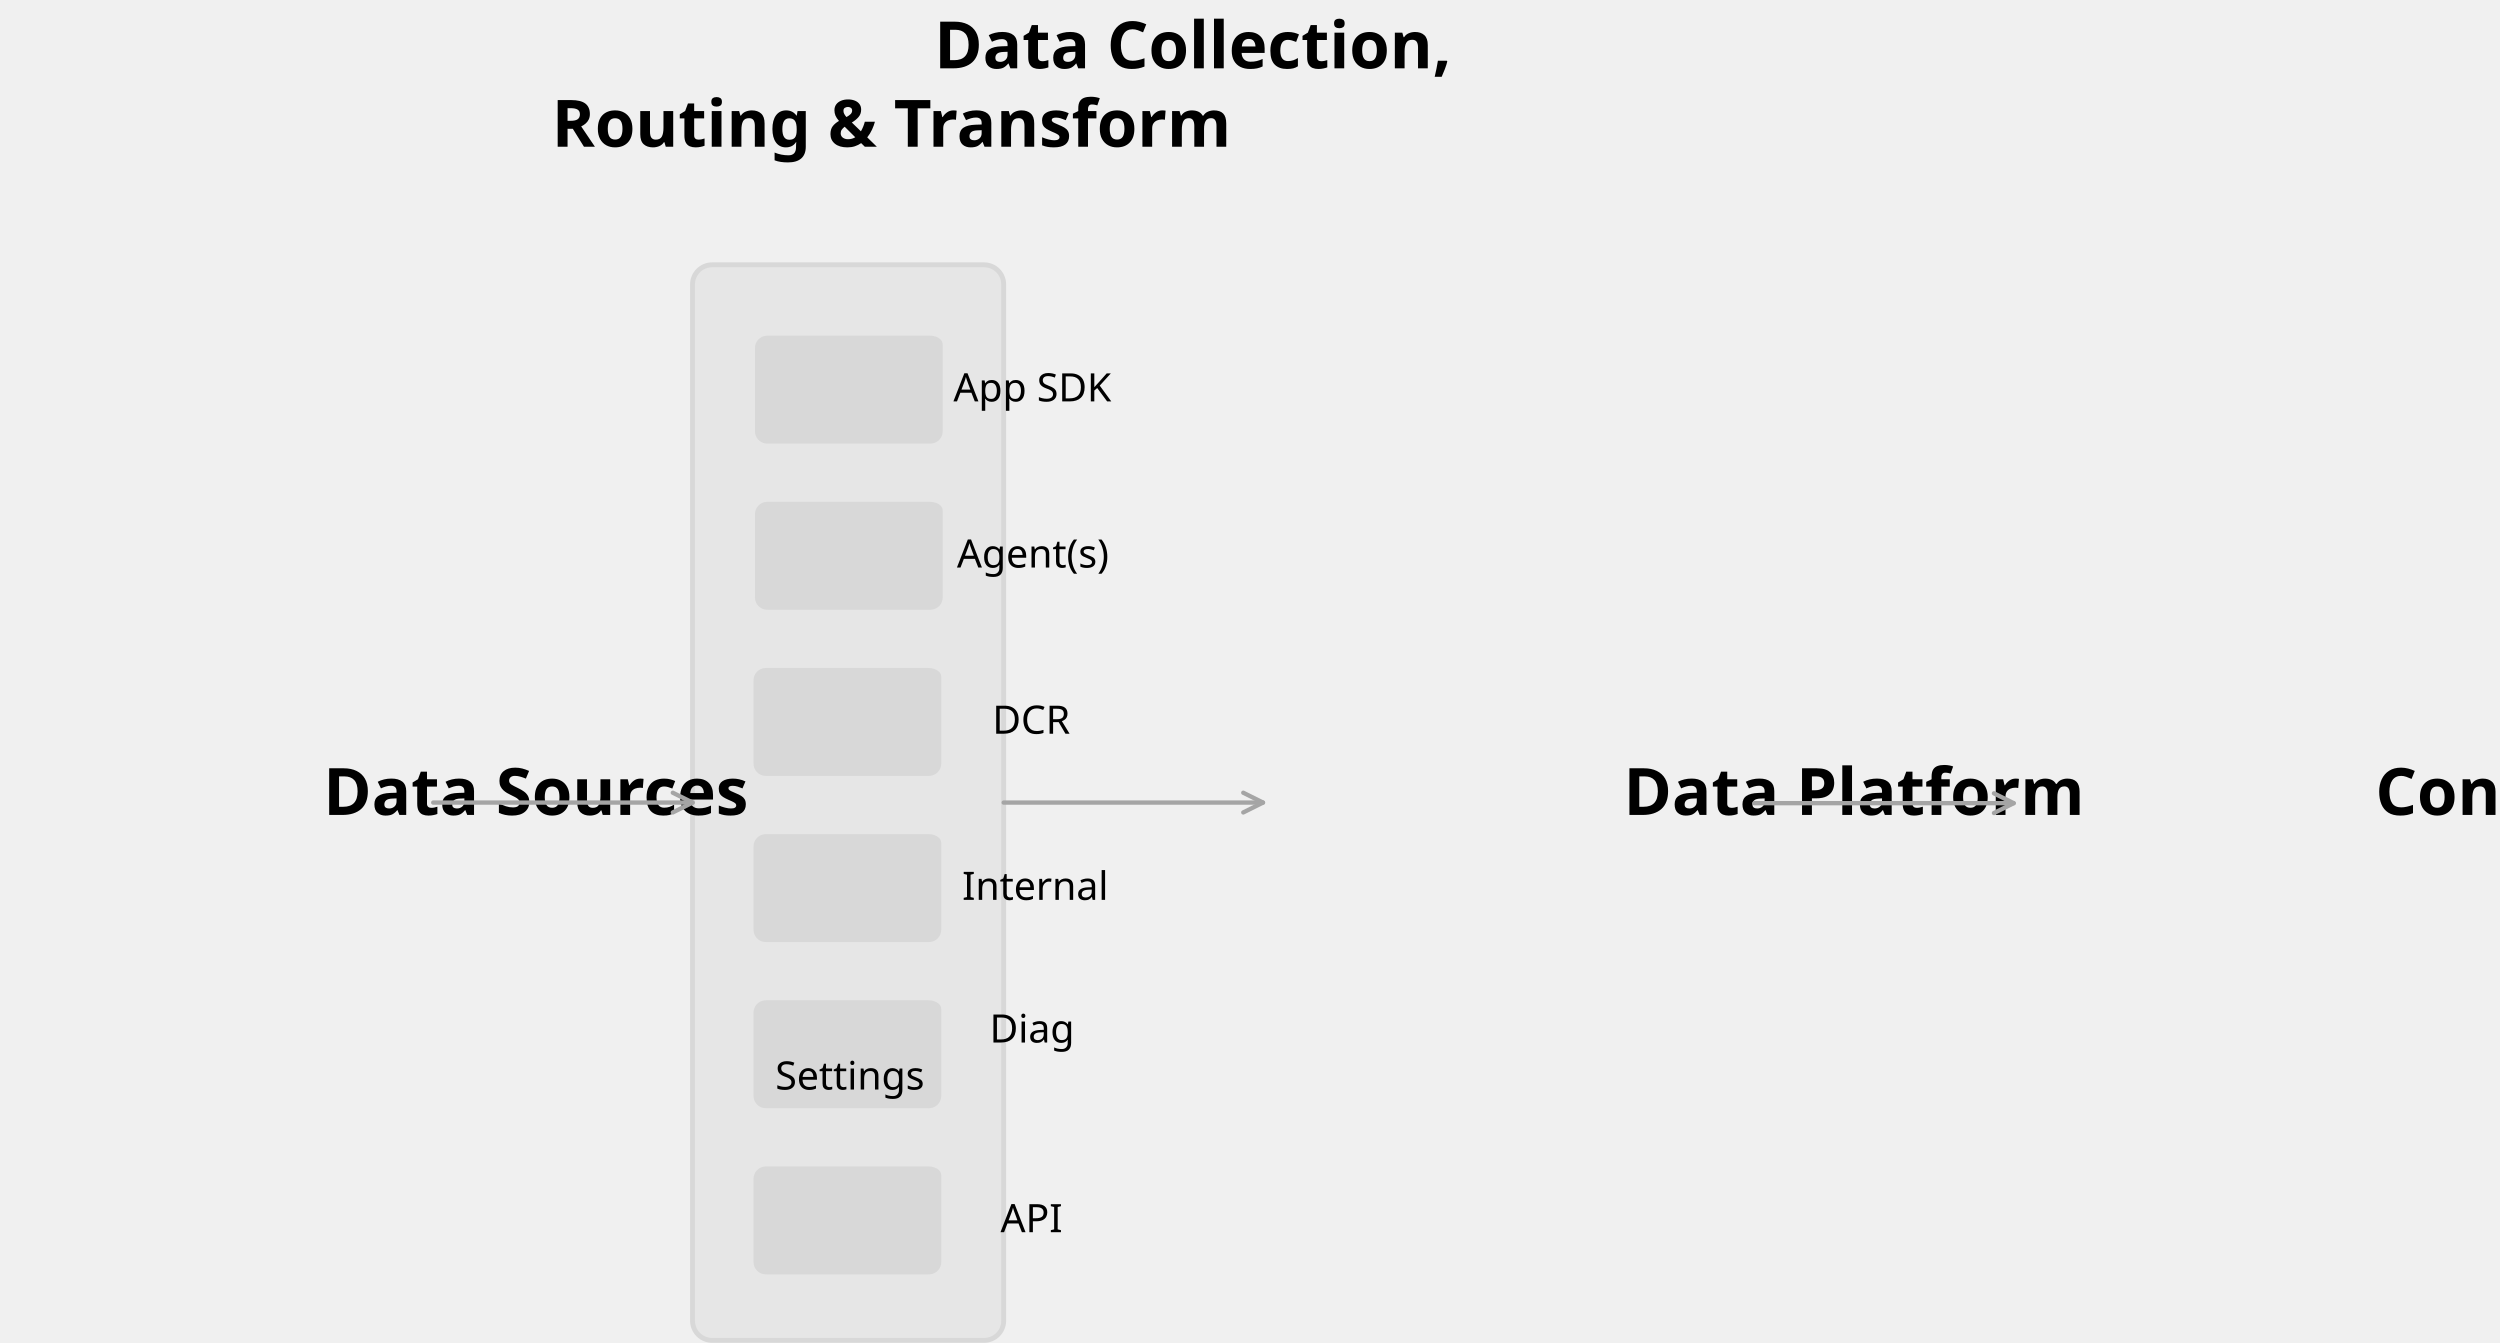
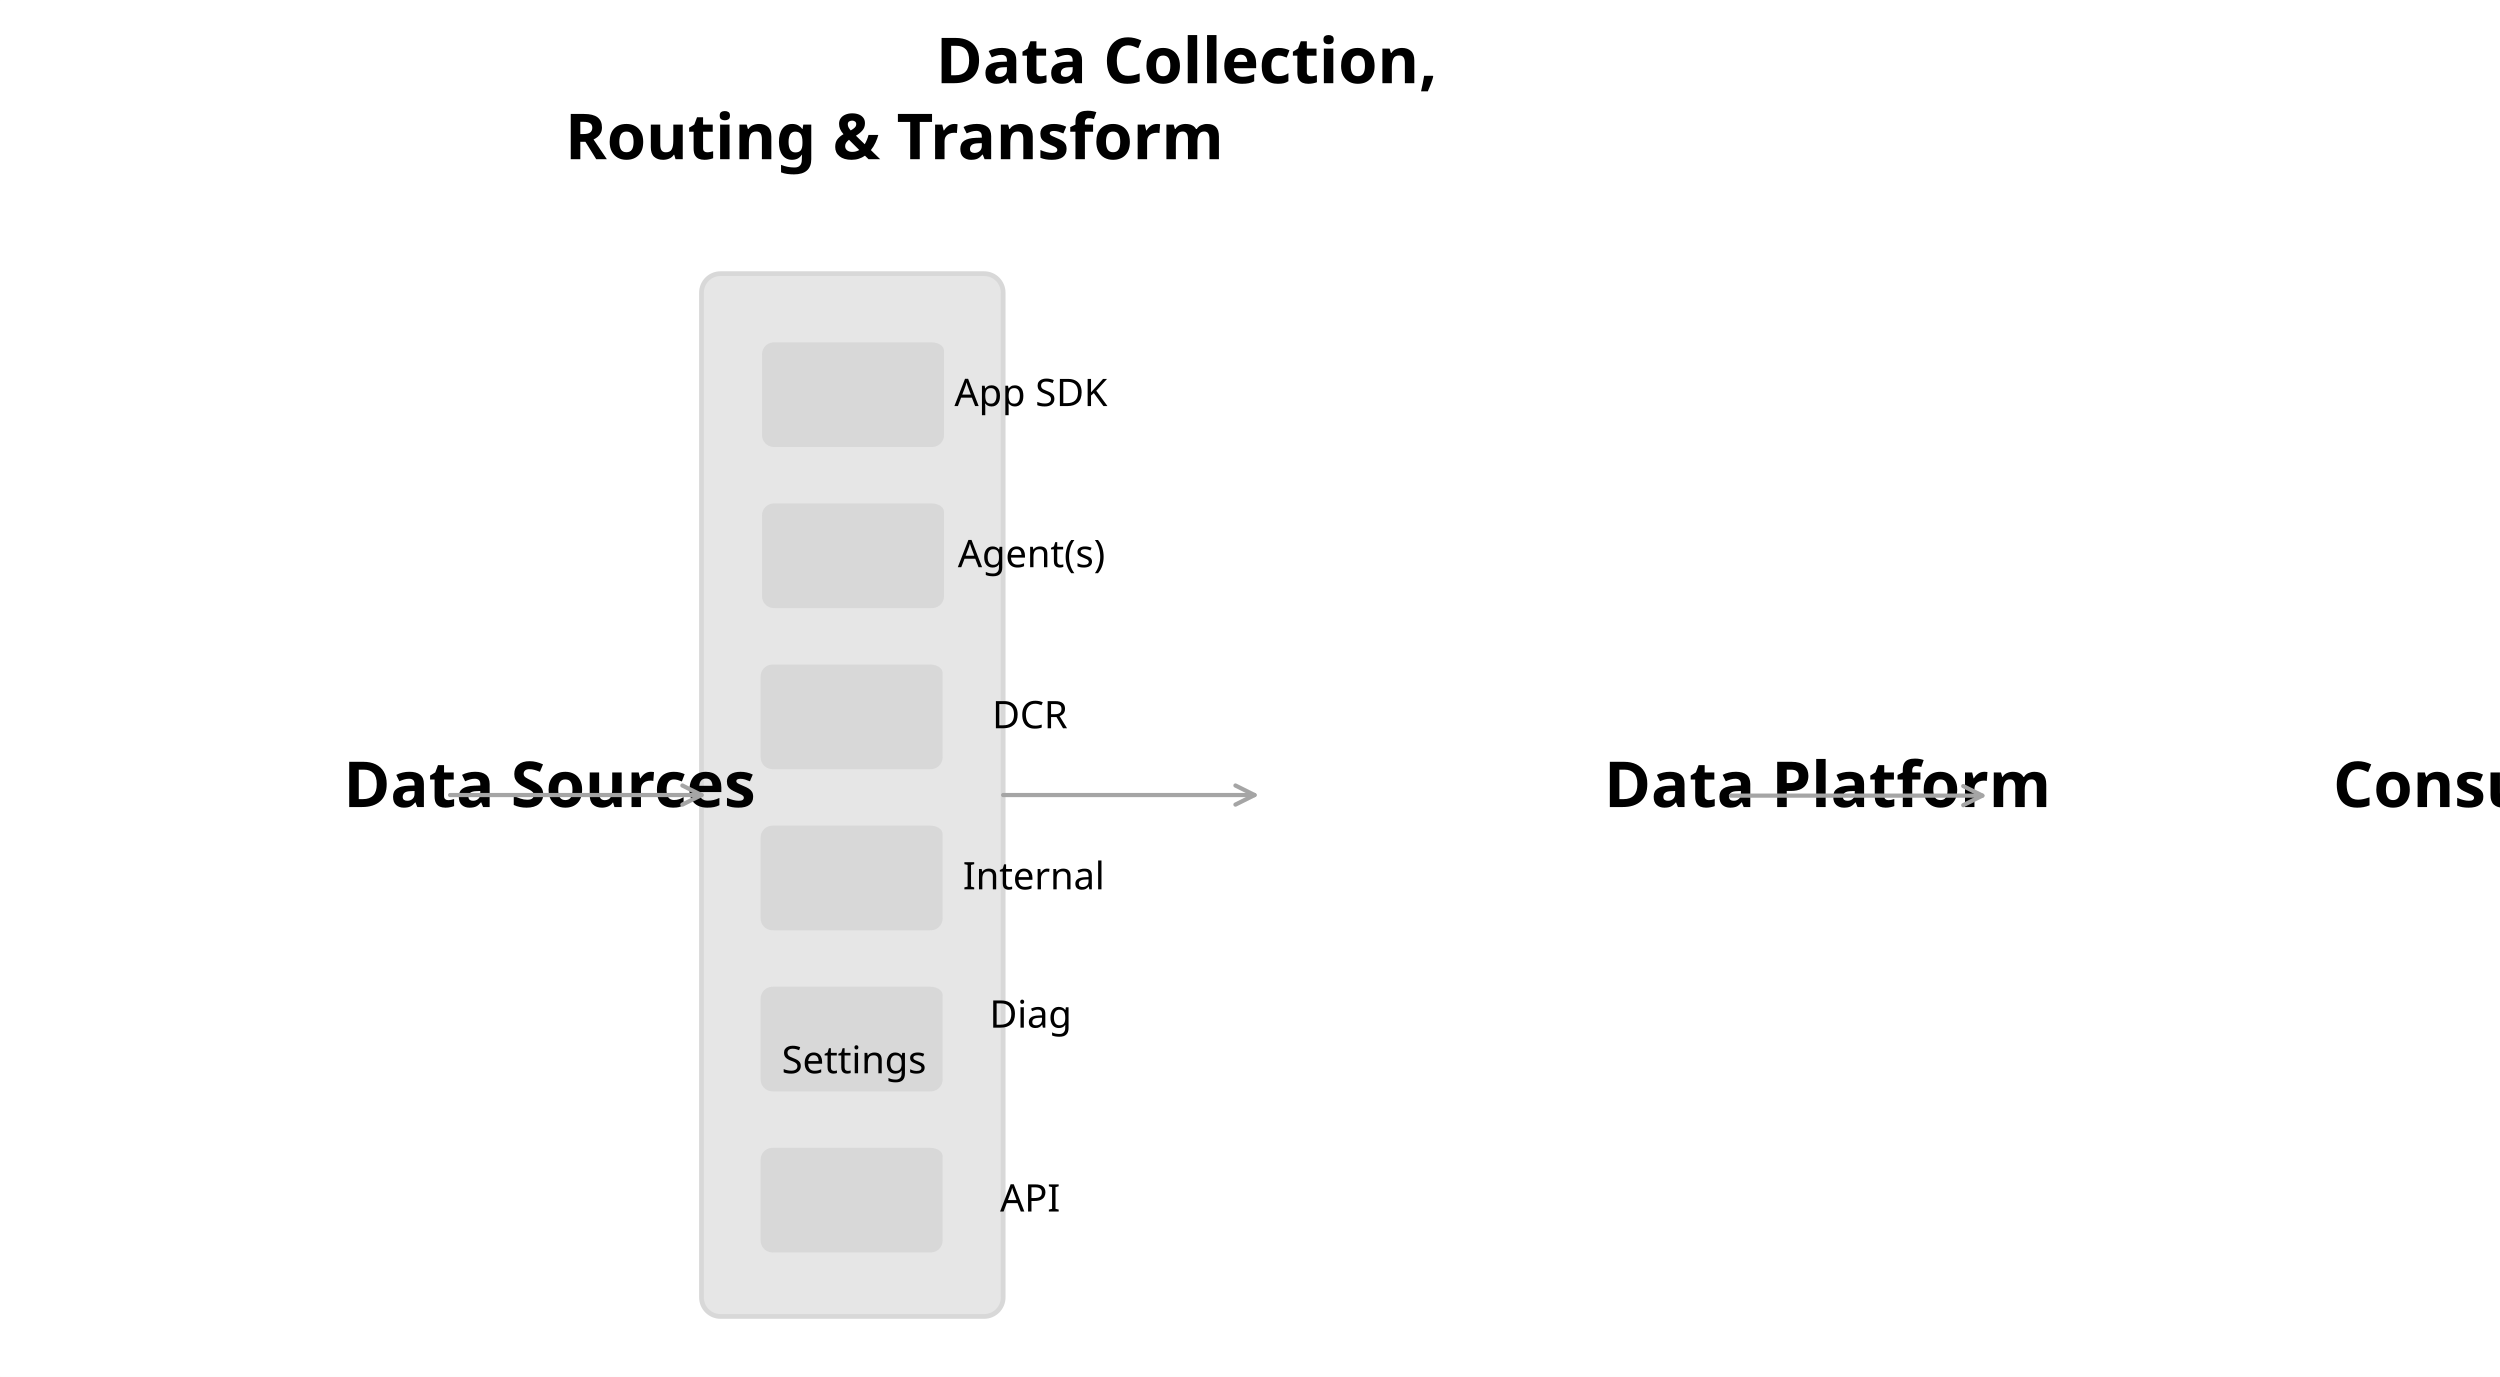
- <svg xmlns="http://www.w3.org/2000/svg" xmlns:ns1="http://schemas.microsoft.com/visio/2003/SVGExtensions/" xmlns:xlink="http://www.w3.org/1999/xlink" width="15.944in" height="8.564in" viewBox="0 0 1147.95 616.594" xml:space="preserve" color-interpolation-filters="sRGB" class="st9">
+ <svg xmlns="http://www.w3.org/2000/svg" xmlns:ns1="http://schemas.microsoft.com/visio/2003/SVGExtensions/" xmlns:xlink="http://www.w3.org/1999/xlink" width="16.444in" height="9.057in" viewBox="0 0 1184 652.139" xml:space="preserve" color-interpolation-filters="sRGB" class="st10">
  <ns1:documentProperties ns1:langID="1033" ns1:viewMarkup="false">
    <ns1:userDefs>
      <ns1:ud ns1:nameU="Ifc__CustomPropsLevel" ns1:val="VT0(0):26" />
      <ns1:ud ns1:nameU="visTLShowProps" ns1:prompt="" ns1:val="VT0(1):26" />
    </ns1:userDefs>
  </ns1:documentProperties>
  <style type="text/css">
	
- 		.st1 {fill:none;stroke:none;stroke-linecap:round;stroke-linejoin:round;stroke-width:0.75}
- 		.st2 {fill:#000000;font-family:Segoe UI Semibold;font-size:2.5em;font-weight:bold}
- 		.st3 {font-size:1em}
- 		.st4 {fill:#e6e6e6;stroke:#d8d8d8;stroke-linecap:round;stroke-linejoin:round;stroke-width:2.25}
- 		.st5 {fill:#d8d8d8;stroke:#d8d8d8;stroke-linecap:round;stroke-linejoin:round;stroke-width:2.25}
- 		.st6 {fill:#000000;font-family:Segoe UI Semibold;font-size:1.5em}
- 		.st7 {marker-end:url(#mrkr3-34);stroke:#a5a5a5;stroke-linecap:round;stroke-linejoin:round;stroke-width:2}
- 		.st8 {fill:#a5a5a5;fill-opacity:1;stroke:#a5a5a5;stroke-opacity:1;stroke-width:0.442}
- 		.st9 {fill:none;fill-rule:evenodd;font-size:12px;overflow:visible;stroke-linecap:square;stroke-miterlimit:3}
+ 		.st1 {fill:#ffffff;stroke:#ffffff;stroke-linecap:round;stroke-linejoin:round;stroke-width:0.5}
+ 		.st2 {fill:none;stroke:none;stroke-linecap:round;stroke-linejoin:round;stroke-width:0.75}
+ 		.st3 {fill:#000000;font-family:Segoe UI Semibold;font-size:2.5em;font-weight:bold}
+ 		.st4 {font-size:1em}
+ 		.st5 {fill:#e6e6e6;stroke:#d8d8d8;stroke-linecap:round;stroke-linejoin:round;stroke-width:2.25}
+ 		.st6 {fill:#d8d8d8;stroke:#d8d8d8;stroke-linecap:round;stroke-linejoin:round;stroke-width:2.25}
+ 		.st7 {fill:#000000;font-family:Segoe UI Semibold;font-size:1.5em}
+ 		.st8 {marker-end:url(#mrkr3-36);stroke:#a5a5a5;stroke-linecap:round;stroke-linejoin:round;stroke-width:2}
+ 		.st9 {fill:#a5a5a5;fill-opacity:1;stroke:#a5a5a5;stroke-opacity:1;stroke-width:0.442}
+ 		.st10 {fill:none;fill-rule:evenodd;font-size:12px;overflow:visible;stroke-linecap:square;stroke-miterlimit:3}
	
	</style>
  <defs id="Markers">
    <g id="lend3">
      <path d="M 2 1 L 0 0 L 2 -1 " style="stroke-linecap:round;stroke-linejoin:round;fill:none" />
    </g>
-     <marker id="mrkr3-34" class="st8" ns1:arrowType="3" ns1:arrowSize="2" orient="auto" markerUnits="strokeWidth" overflow="visible">
+     <marker id="mrkr3-36" class="st9" ns1:arrowType="3" ns1:arrowSize="2" orient="auto" markerUnits="strokeWidth" overflow="visible">
      <use xlink:href="#lend3" transform="scale(-2.26,-2.26) " />
    </marker>
  </defs>
  <g ns1:mID="0" ns1:index="1" ns1:groupContext="foregroundPage">
    <ns1:userDefs>
      <ns1:ud ns1:nameU="visNavType" ns1:val="VT0(1):26" />
    </ns1:userDefs>
    <ns1:pageProperties ns1:drawingScale="1" ns1:pageScale="1" ns1:drawingUnits="19" ns1:shadowOffsetX="9" ns1:shadowOffsetY="-9" />
-     <g id="shape16363-1" ns1:mID="16363" ns1:groupContext="shape" transform="translate(202.875,-565.025)">
+     <ns1:layer ns1:name="Azure" ns1:index="0" />
+     <g id="shape10995-1" ns1:mID="10995" ns1:groupContext="shape" ns1:layerMember="0" transform="translate(0.25,-0.25)">
+       <ns1:userDefs>
+         <ns1:ud ns1:nameU="visNavOrder" ns1:prompt="" ns1:val="VT0(5381000):26" />
+       </ns1:userDefs>
+       <rect x="0" y="0.5" width="1183.5" height="651.639" class="st1" />
+     </g>
+     <g id="shape16363-3" ns1:mID="16363" ns1:groupContext="shape" transform="translate(217.094,-592.557)">
      <ns1:userDefs>
        <ns1:ud ns1:nameU="visNavOrder" ns1:prompt="" ns1:val="VT0(4879000):26" />
      </ns1:userDefs>
      <ns1:textBlock ns1:margins="rect(4,4,4,4)" ns1:verticalAlign="0" />
-       <ns1:textRect cx="193.5" cy="590.997" width="387" height="51.193" />
-       <rect x="0" y="565.4" width="387" height="51.193" class="st1" />
-       <text x="85.74" y="596.4" class="st2" ns1:langID="1033">
+       <ns1:textRect cx="193.5" cy="626.543" width="387" height="51.193" />
+       <rect x="0" y="600.946" width="387" height="51.193" class="st2" />
+       <text x="85.74" y="631.95" class="st3" ns1:langID="1033">
        <ns1:paragraph ns1:horizAlign="1" />
        <ns1:tabList />Data Collection, <ns1:newlineChar />
-         <tspan x="50.5" dy="1.2em" class="st3">Routing &amp; Transform</tspan>
+         <tspan x="50.5" dy="1.2em" class="st4">Routing &amp; Transform</tspan>
      </text>
    </g>
-     <g id="shape16364-5" ns1:mID="16364" ns1:groupContext="shape" transform="translate(317.997,-1.125)">
+     <g id="shape16364-7" ns1:mID="16364" ns1:groupContext="shape" transform="translate(332.217,-28.6565)">
      <ns1:userDefs>
        <ns1:ud ns1:nameU="visNavOrder" ns1:prompt="" ns1:val="VT0(4874000):26" />
      </ns1:userDefs>
-       <rect x="0" y="122.719" width="142.875" height="493.875" rx="9" ry="9" class="st4" />
+       <rect x="0" y="158.264" width="142.875" height="493.875" rx="9" ry="9" class="st5" />
    </g>
-     <g id="shape16365-7" ns1:mID="16365" ns1:groupContext="shape" transform="translate(347.13,-185.131)">
+     <g id="shape16365-9" ns1:mID="16365" ns1:groupContext="shape" transform="translate(361.35,-212.663)">
      <ns1:userDefs>
        <ns1:ud ns1:nameU="visNavOrder" ns1:prompt="" ns1:val="VT0(4873000):26" />
      </ns1:userDefs>
      <ns1:textBlock ns1:margins="rect(4,4,4,4)" />
-       <ns1:textRect cx="41.973" cy="592.926" width="83.95" height="47.335" />
-       <path d="M4.06 616.55 A4.865 2.84 -180 0 0 4.86 616.59 L79.08 616.59 A4.865 2.84 -180 0 0 79.88 616.55 A4.5        4.5 -180 0 0 83.95 612.08 L83.95 572.26 A2.25 2.25 -180 0 0 83.3 570.68 A4.865 2.84 -180 0 0 79.08        569.26 L4.86 569.26 A4.865 2.84 -180 0 0 4.06 569.3 A4.5 4.5 -180 0 0 -0 573.78 L-0 612.08 A4.5 4.5        -180 0 0 4.06 616.55 Z" class="st5" />
-       <text x="10.43" y="598.33" class="st6" ns1:langID="1033">
+       <ns1:textRect cx="41.973" cy="628.472" width="83.95" height="47.335" />
+       <path d="M4.06 652.1 A4.865 2.84 -180 0 0 4.86 652.14 L79.08 652.14 A4.865 2.84 -180 0 0 79.88 652.1 A4.5 4.5        -180 0 0 83.95 647.62 L83.95 607.81 A2.25 2.25 -180 0 0 83.3 606.23 A4.865 2.84 -180 0 0 79.08 604.8        L4.86 604.8 A4.865 2.84 -180 0 0 4.06 604.84 A4.5 4.5 -180 0 0 -0 609.32 L-0 647.62 A4.5 4.5 -180 0        0 4.06 652.1 Z" class="st6" />
+       <text x="10.43" y="633.87" class="st7" ns1:langID="1033">
        <ns1:paragraph ns1:horizAlign="1" />
        <ns1:tabList />Internal</text>
    </g>
-     <g id="shape16366-10" ns1:mID="16366" ns1:groupContext="shape" transform="translate(347.13,-32.5413)">
+     <g id="shape16366-12" ns1:mID="16366" ns1:groupContext="shape" transform="translate(361.35,-60.0728)">
      <ns1:userDefs>
        <ns1:ud ns1:nameU="visNavOrder" ns1:prompt="" ns1:val="VT0(4872000):26" />
      </ns1:userDefs>
      <ns1:textBlock ns1:margins="rect(4,4,4,4)" />
-       <ns1:textRect cx="41.973" cy="592.926" width="83.95" height="47.335" />
-       <path d="M4.06 616.55 A4.865 2.84 -180 0 0 4.86 616.59 L79.08 616.59 A4.865 2.84 -180 0 0 79.88 616.55 A4.5        4.5 -180 0 0 83.95 612.08 L83.95 572.26 A2.25 2.25 -180 0 0 83.3 570.68 A4.865 2.84 -180 0 0 79.08        569.26 L4.86 569.26 A4.865 2.84 -180 0 0 4.06 569.3 A4.5 4.5 -180 0 0 0 573.78 L0 612.08 A4.5 4.5 -180        0 0 4.06 616.55 Z" class="st5" />
-       <text x="28.05" y="598.33" class="st6" ns1:langID="1033">
+       <ns1:textRect cx="41.973" cy="628.472" width="83.95" height="47.335" />
+       <path d="M4.06 652.1 A4.865 2.84 -180 0 0 4.86 652.14 L79.08 652.14 A4.865 2.84 -180 0 0 79.88 652.1 A4.5 4.5        -180 0 0 83.95 647.62 L83.95 607.81 A2.25 2.25 -180 0 0 83.3 606.23 A4.865 2.84 -180 0 0 79.08 604.8        L4.86 604.8 A4.865 2.84 -180 0 0 4.06 604.84 A4.5 4.5 -180 0 0 0 609.32 L0 647.62 A4.5 4.5 -180 0 0        4.06 652.1 Z" class="st6" />
+       <text x="28.05" y="633.87" class="st7" ns1:langID="1033">
        <ns1:paragraph ns1:horizAlign="1" />
        <ns1:tabList />API</text>
    </g>
-     <g id="shape16367-13" ns1:mID="16367" ns1:groupContext="shape" transform="translate(347.793,-414.016)">
+     <g id="shape16367-15" ns1:mID="16367" ns1:groupContext="shape" transform="translate(362.012,-441.548)">
      <ns1:userDefs>
        <ns1:ud ns1:nameU="visNavOrder" ns1:prompt="" ns1:val="VT0(4875000):26" />
      </ns1:userDefs>
      <ns1:textBlock ns1:margins="rect(4,4,4,4)" />
-       <ns1:textRect cx="41.973" cy="592.926" width="83.95" height="47.335" />
-       <path d="M4.06 616.55 A4.865 2.84 -180 0 0 4.86 616.59 L79.08 616.59 A4.865 2.84 -180 0 0 79.88 616.55 A4.5        4.5 -180 0 0 83.95 612.08 L83.95 572.26 A2.25 2.25 -180 0 0 83.3 570.68 A4.865 2.84 -180 0 0 79.08        569.26 L4.86 569.26 A4.865 2.84 -180 0 0 4.06 569.3 A4.5 4.5 -180 0 0 0 573.78 L0 612.08 A4.5 4.5 -180        0 0 4.06 616.55 Z" class="st5" />
-       <text x="5.76" y="598.33" class="st6" ns1:langID="1033">
+       <ns1:textRect cx="41.973" cy="628.472" width="83.95" height="47.335" />
+       <path d="M4.06 652.1 A4.865 2.84 -180 0 0 4.86 652.14 L79.08 652.14 A4.865 2.84 -180 0 0 79.88 652.1 A4.5 4.5        -180 0 0 83.95 647.62 L83.95 607.81 A2.25 2.25 -180 0 0 83.3 606.23 A4.865 2.84 -180 0 0 79.08 604.8        L4.86 604.8 A4.865 2.84 -180 0 0 4.06 604.84 A4.5 4.5 -180 0 0 0 609.32 L0 647.62 A4.5 4.5 -180 0 0        4.06 652.1 Z" class="st6" />
+       <text x="5.76" y="633.87" class="st7" ns1:langID="1033">
        <ns1:paragraph ns1:horizAlign="1" />
        <ns1:tabList />App SDK</text>
    </g>
-     <g id="shape16368-16" ns1:mID="16368" ns1:groupContext="shape" transform="translate(347.793,-337.721)">
+     <g id="shape16368-18" ns1:mID="16368" ns1:groupContext="shape" transform="translate(362.012,-365.253)">
      <ns1:userDefs>
        <ns1:ud ns1:nameU="visNavOrder" ns1:prompt="" ns1:val="VT0(4876000):26" />
      </ns1:userDefs>
      <ns1:textBlock ns1:margins="rect(4,4,4,4)" />
-       <ns1:textRect cx="41.973" cy="592.926" width="83.95" height="47.335" />
-       <path d="M4.06 616.55 A4.865 2.84 -180 0 0 4.86 616.59 L79.08 616.59 A4.865 2.84 -180 0 0 79.88 616.55 A4.5        4.5 -180 0 0 83.95 612.08 L83.95 572.26 A2.25 2.25 -180 0 0 83.3 570.68 A4.865 2.84 -180 0 0 79.08        569.26 L4.86 569.26 A4.865 2.84 -180 0 0 4.06 569.3 A4.5 4.5 -180 0 0 0 573.78 L0 612.08 A4.5 4.5 -180        0 0 4.06 616.55 Z" class="st5" />
-       <text x="7.37" y="598.33" class="st6" ns1:langID="1033">
+       <ns1:textRect cx="41.973" cy="628.472" width="83.95" height="47.335" />
+       <path d="M4.06 652.1 A4.865 2.84 -180 0 0 4.86 652.14 L79.08 652.14 A4.865 2.84 -180 0 0 79.88 652.1 A4.5 4.5        -180 0 0 83.95 647.62 L83.95 607.81 A2.25 2.25 -180 0 0 83.3 606.23 A4.865 2.84 -180 0 0 79.08 604.8        L4.86 604.8 A4.865 2.84 -180 0 0 4.06 604.84 A4.5 4.5 -180 0 0 0 609.32 L0 647.62 A4.5 4.5 -180 0 0        4.06 652.1 Z" class="st6" />
+       <text x="7.37" y="633.87" class="st7" ns1:langID="1033">
        <ns1:paragraph ns1:horizAlign="1" />
        <ns1:tabList />Agent(s)</text>
    </g>
-     <g id="shape16369-19" ns1:mID="16369" ns1:groupContext="shape" transform="translate(347.13,-108.836)">
+     <g id="shape16369-21" ns1:mID="16369" ns1:groupContext="shape" transform="translate(361.35,-136.368)">
      <ns1:userDefs>
        <ns1:ud ns1:nameU="visNavOrder" ns1:prompt="" ns1:val="VT0(4877000):26" />
      </ns1:userDefs>
      <ns1:textBlock ns1:margins="rect(4,4,4,4)" />
-       <ns1:textRect cx="41.973" cy="592.926" width="83.95" height="47.335" />
-       <path d="M4.06 616.55 A4.865 2.84 -180 0 0 4.86 616.59 L79.08 616.59 A4.865 2.84 -180 0 0 79.88 616.55 A4.5        4.5 -180 0 0 83.95 612.08 L83.95 572.26 A2.25 2.25 -180 0 0 83.3 570.68 A4.865 2.84 -180 0 0 79.08        569.26 L4.86 569.26 A4.865 2.84 -180 0 0 4.06 569.3 A4.5 4.5 -180 0 0 -0 573.78 L-0 612.08 A4.5 4.5        -180 0 0 4.06 616.55 Z" class="st5" />
-       <text x="23.05" y="587.53" class="st6" ns1:langID="1033">
+       <ns1:textRect cx="41.973" cy="628.472" width="83.95" height="47.335" />
+       <path d="M4.06 652.1 A4.865 2.84 -180 0 0 4.86 652.14 L79.08 652.14 A4.865 2.84 -180 0 0 79.88 652.1 A4.5 4.5        -180 0 0 83.95 647.62 L83.95 607.81 A2.25 2.25 -180 0 0 83.3 606.23 A4.865 2.84 -180 0 0 79.08 604.8        L4.86 604.8 A4.865 2.84 -180 0 0 4.06 604.84 A4.5 4.5 -180 0 0 -0 609.32 L-0 647.62 A4.5 4.5 -180 0        0 4.06 652.1 Z" class="st6" />
+       <text x="23.05" y="623.07" class="st7" ns1:langID="1033">
        <ns1:paragraph ns1:horizAlign="1" />
        <ns1:tabList />Diag<ns1:newlineChar />
-         <tspan x="8.88" dy="1.2em" class="st3">Settings</tspan>
+         <tspan x="8.88" dy="1.2em" class="st4">Settings</tspan>
      </text>
    </g>
-     <g id="shape16370-23" ns1:mID="16370" ns1:groupContext="shape" transform="translate(347.13,-261.426)">
+     <g id="shape16370-25" ns1:mID="16370" ns1:groupContext="shape" transform="translate(361.35,-288.958)">
      <ns1:userDefs>
        <ns1:ud ns1:nameU="visNavOrder" ns1:prompt="" ns1:val="VT0(4878000):26" />
      </ns1:userDefs>
      <ns1:textBlock ns1:margins="rect(4,4,4,4)" />
-       <ns1:textRect cx="41.973" cy="592.926" width="83.95" height="47.335" />
-       <path d="M4.06 616.55 A4.865 2.84 -180 0 0 4.86 616.59 L79.08 616.59 A4.865 2.84 -180 0 0 79.88 616.55 A4.5        4.5 -180 0 0 83.95 612.08 L83.95 572.26 A2.25 2.25 -180 0 0 83.3 570.68 A4.865 2.84 -180 0 0 79.08        569.26 L4.86 569.26 A4.865 2.84 -180 0 0 4.06 569.3 A4.5 4.5 -180 0 0 -0 573.78 L-0 612.08 A4.5 4.5        -180 0 0 4.06 616.55 Z" class="st5" />
-       <text x="24.32" y="598.33" class="st6" ns1:langID="1033">
+       <ns1:textRect cx="41.973" cy="628.472" width="83.95" height="47.335" />
+       <path d="M4.06 652.1 A4.865 2.84 -180 0 0 4.86 652.14 L79.08 652.14 A4.865 2.84 -180 0 0 79.88 652.1 A4.5 4.5        -180 0 0 83.95 647.62 L83.95 607.81 A2.25 2.25 -180 0 0 83.3 606.23 A4.865 2.84 -180 0 0 79.08 604.8        L4.86 604.8 A4.865 2.84 -180 0 0 4.06 604.84 A4.5 4.5 -180 0 0 -0 609.32 L-0 647.62 A4.5 4.5 -180 0        0 4.06 652.1 Z" class="st6" />
+       <text x="24.32" y="633.87" class="st7" ns1:langID="1033">
        <ns1:paragraph ns1:horizAlign="1" />
        <ns1:tabList />DCR</text>
    </g>
-     <g id="shape16371-26" ns1:mID="16371" ns1:groupContext="shape" transform="translate(0.375,-222.193)">
+     <g id="shape16371-28" ns1:mID="16371" ns1:groupContext="shape" transform="translate(14.5944,-249.725)">
      <ns1:userDefs>
        <ns1:ud ns1:nameU="visNavOrder" ns1:prompt="" ns1:val="VT0(4880000):26" />
      </ns1:userDefs>
      <ns1:textBlock ns1:margins="rect(4,4,4,4)" ns1:verticalAlign="0" />
-       <ns1:textRect cx="96.56" cy="590.997" width="193.12" height="51.193" />
-       <rect x="0" y="565.4" width="193.119" height="51.193" class="st1" />
-       <text x="7.68" y="596.4" class="st2" ns1:langID="1033">
+       <ns1:textRect cx="96.56" cy="626.543" width="193.12" height="51.193" />
+       <rect x="0" y="600.946" width="193.119" height="51.193" class="st2" />
+       <text x="7.68" y="631.95" class="st3" ns1:langID="1033">
        <ns1:paragraph ns1:horizAlign="1" />
        <ns1:tabList />Data Sources</text>
    </g>
-     <g id="shape16372-29" ns1:mID="16372" ns1:groupContext="shape" transform="translate(198.933,-248.062)">
+     <g id="shape16372-31" ns1:mID="16372" ns1:groupContext="shape" transform="translate(213.153,-275.594)">
      <ns1:userDefs>
        <ns1:ud ns1:nameU="visNavOrder" ns1:prompt="" ns1:val="VT0(4881000):26" />
      </ns1:userDefs>
-       <path d="M0 616.59 L119.06 616.59" class="st7" />
+       <path d="M0 652.14 L119.06 652.14" class="st8" />
    </g>
-     <g id="shape16373-35" ns1:mID="16373" ns1:groupContext="shape" transform="translate(460.872,-248.062)">
+     <g id="shape16373-37" ns1:mID="16373" ns1:groupContext="shape" transform="translate(475.092,-275.594)">
      <ns1:userDefs>
        <ns1:ud ns1:nameU="visNavOrder" ns1:prompt="" ns1:val="VT0(4882000):26" />
      </ns1:userDefs>
-       <path d="M0 616.59 L119.06 616.59" class="st7" />
+       <path d="M0 652.14 L119.06 652.14" class="st8" />
    </g>
-     <g id="shape16374-40" ns1:mID="16374" ns1:groupContext="shape" transform="translate(594.375,-222.193)">
+     <g id="shape16374-42" ns1:mID="16374" ns1:groupContext="shape" transform="translate(608.594,-249.725)">
      <ns1:userDefs>
        <ns1:ud ns1:nameU="visNavOrder" ns1:prompt="" ns1:val="VT0(4883000):26" />
      </ns1:userDefs>
      <ns1:textBlock ns1:margins="rect(4,4,4,4)" ns1:verticalAlign="0" />
-       <ns1:textRect cx="105.598" cy="590.997" width="211.2" height="51.193" />
-       <rect x="0" y="565.4" width="211.196" height="51.193" class="st1" />
-       <text x="10.73" y="596.4" class="st2" ns1:langID="1033">
+       <ns1:textRect cx="105.598" cy="626.543" width="211.2" height="51.193" />
+       <rect x="0" y="600.946" width="211.196" height="51.193" class="st2" />
+       <text x="10.73" y="631.95" class="st3" ns1:langID="1033">
        <ns1:paragraph ns1:horizAlign="1" />
        <ns1:tabList />Data Platform</text>
    </g>
-     <g id="shape16375-43" ns1:mID="16375" ns1:groupContext="shape" transform="translate(805.571,-247.79)">
+     <g id="shape16375-45" ns1:mID="16375" ns1:groupContext="shape" transform="translate(819.791,-275.321)">
      <ns1:userDefs>
        <ns1:ud ns1:nameU="visNavOrder" ns1:prompt="" ns1:val="VT0(4884000):26" />
      </ns1:userDefs>
-       <path d="M0 616.59 L119.06 616.59" class="st7" />
+       <path d="M0 652.14 L119.06 652.14" class="st8" />
    </g>
-     <g id="shape16376-48" ns1:mID="16376" ns1:groupContext="shape" transform="translate(936.375,-222.193)">
+     <g id="shape16376-50" ns1:mID="16376" ns1:groupContext="shape" transform="translate(950.594,-249.725)">
      <ns1:userDefs>
        <ns1:ud ns1:nameU="visNavOrder" ns1:prompt="" ns1:val="VT0(4885000):26" />
      </ns1:userDefs>
      <ns1:textBlock ns1:margins="rect(4,4,4,4)" ns1:verticalAlign="0" />
-       <ns1:textRect cx="105.598" cy="590.997" width="211.2" height="51.193" />
-       <rect x="0" y="565.4" width="211.196" height="51.193" class="st1" />
-       <text x="13.98" y="596.4" class="st2" ns1:langID="1033">
+       <ns1:textRect cx="105.598" cy="626.543" width="211.2" height="51.193" />
+       <rect x="0" y="600.946" width="211.196" height="51.193" class="st2" />
+       <text x="13.98" y="631.95" class="st3" ns1:langID="1033">
        <ns1:paragraph ns1:horizAlign="1" />
        <ns1:tabList />Consumption</text>
    </g>
  </g>
</svg>
